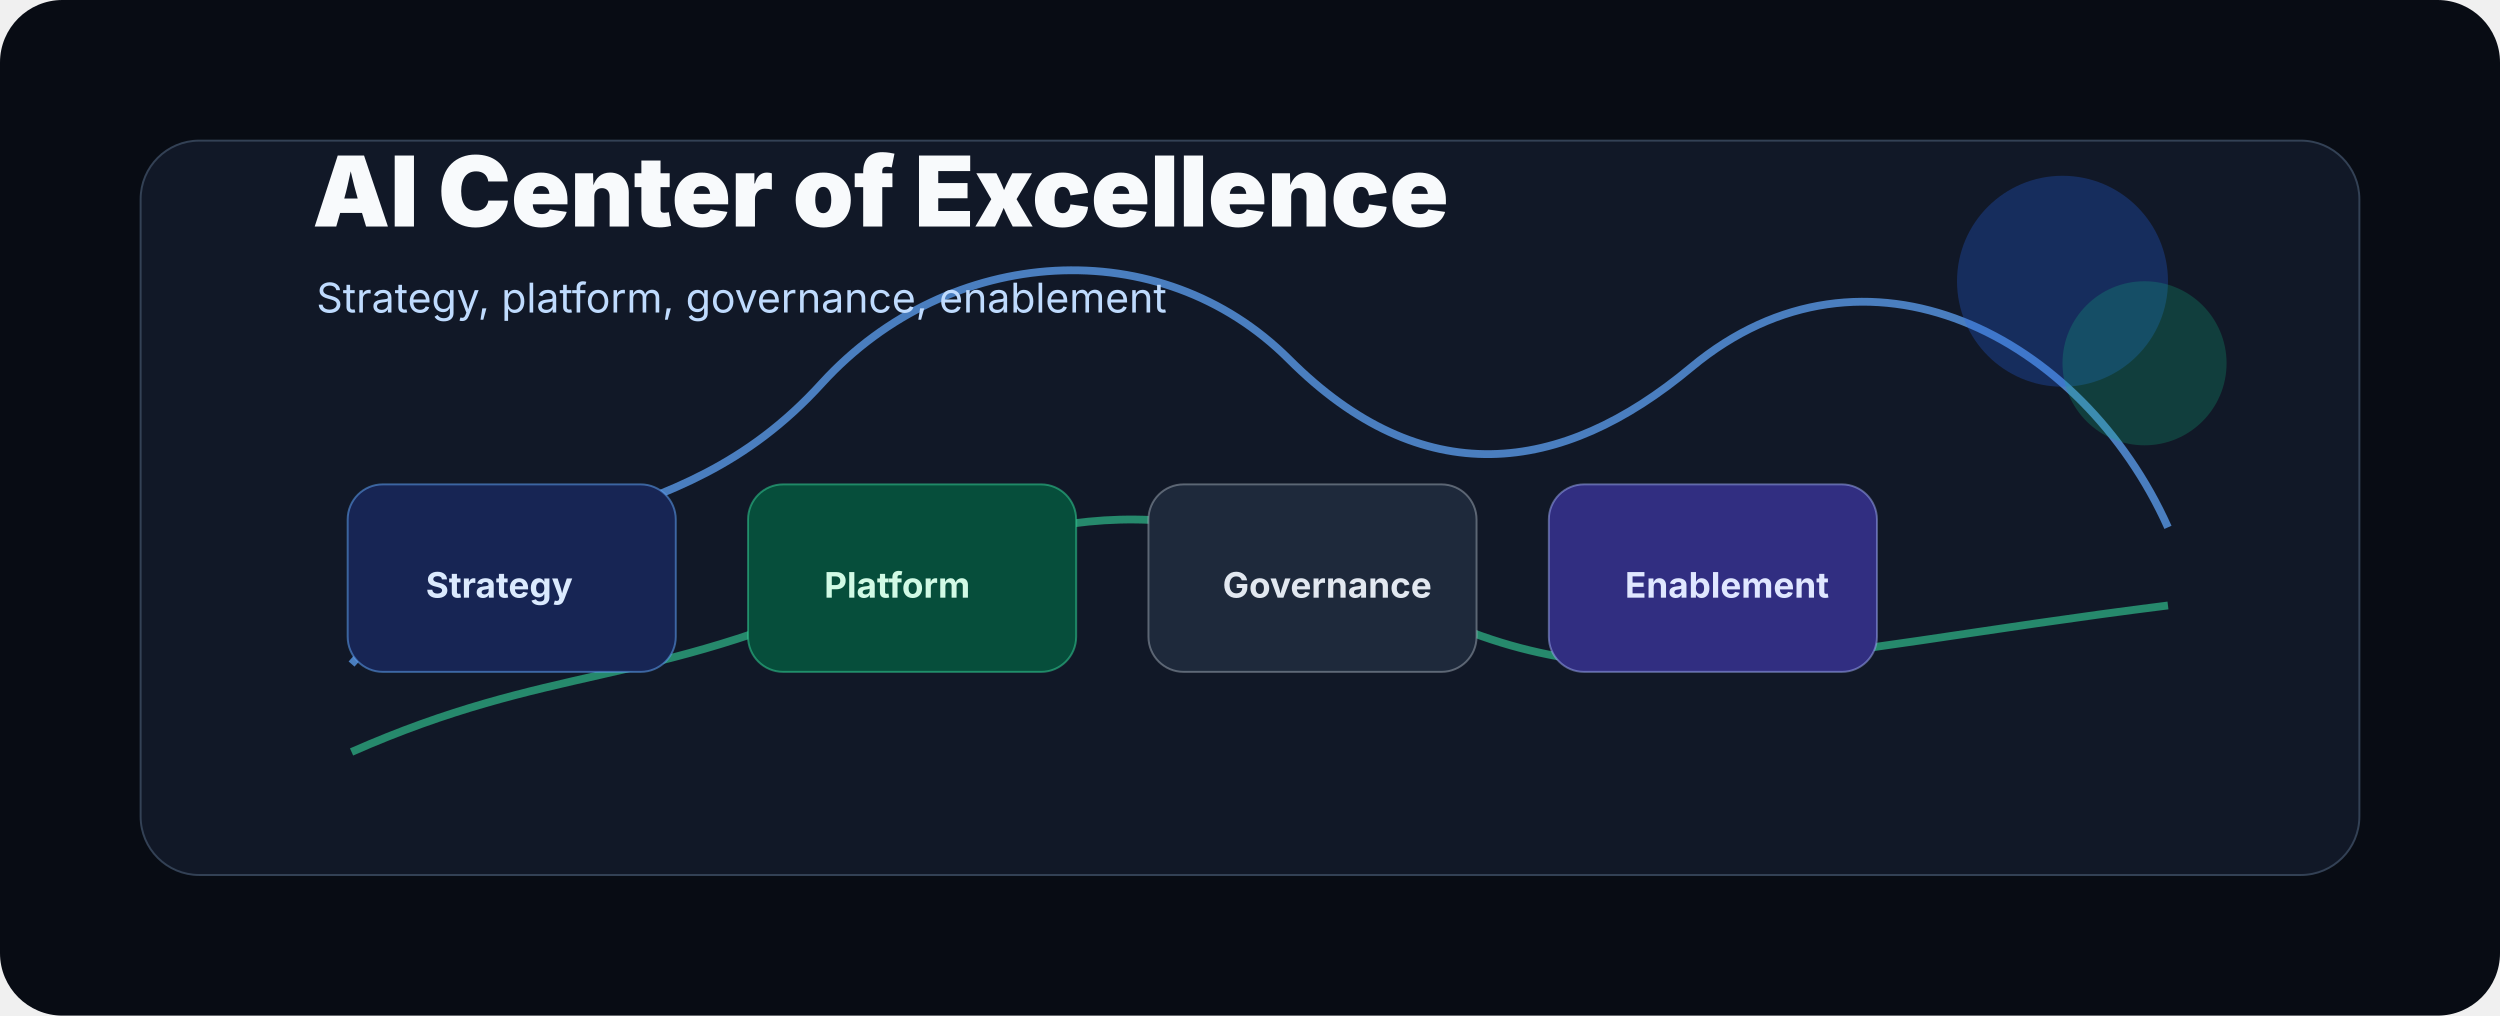
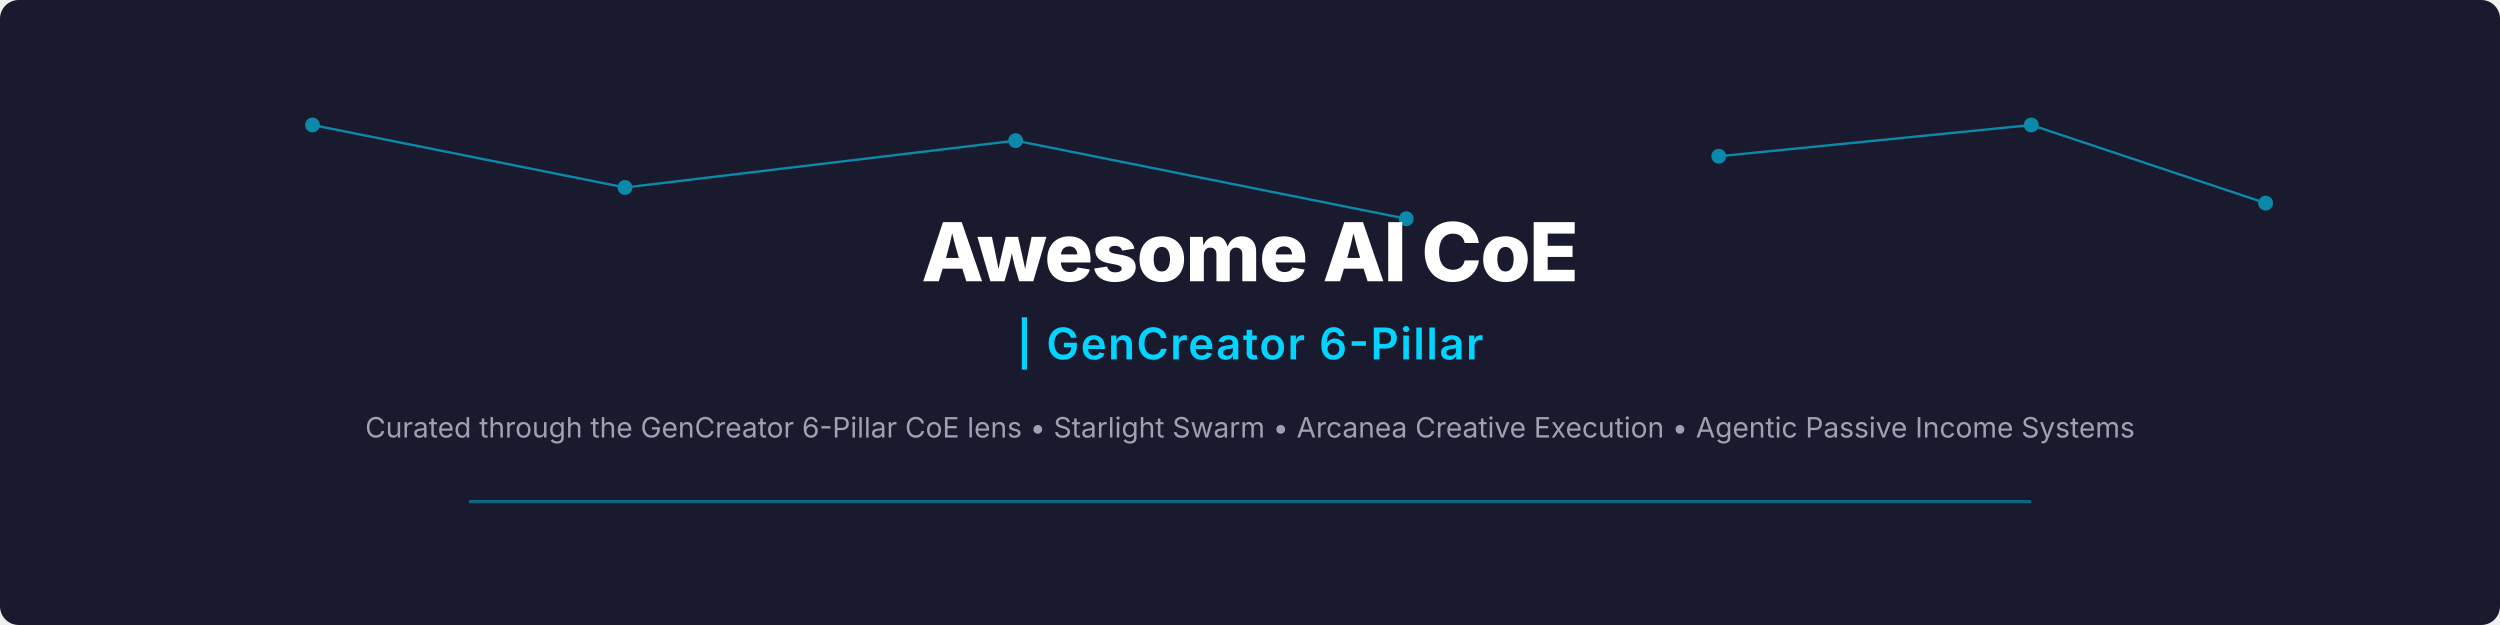
- <svg xmlns="http://www.w3.org/2000/svg" width="1280" height="520" viewBox="0 0 1280 520" fill="none">
-   <rect width="1280" height="520" rx="32" fill="#080C14" />
-   <rect x="72" y="72" width="1136" height="376" rx="30" fill="#111827" stroke="#334155" />
-   <path d="M180 340C258 250 343 282 421 196C486 125 594 118 660 184C728 252 799 244 866 188C955 114 1066 172 1110 270" stroke="#60A5FA" stroke-width="4" opacity="0.72" />
-   <path d="M180 385C282 340 332 352 442 302C548 254 616 252 719 308C826 366 918 334 1110 310" stroke="#34D399" stroke-width="4" opacity="0.6" />
-   <g transform="translate(160 116)">
-     <text x="0" y="0" fill="#F8FAFC" font-family="Inter, Segoe UI, Arial, sans-serif" font-size="50" font-weight="850">AI Center of Excellence</text>
-     <text x="2" y="44" fill="#BFDBFE" font-family="Inter, Segoe UI, Arial, sans-serif" font-size="21">Strategy, platform, governance, enablement</text>
+ <svg xmlns="http://www.w3.org/2000/svg" width="1600" height="400" viewBox="0 0 1600 400" fill="none" role="img" aria-labelledby="title desc">
+   <defs>
+     <linearGradient id="bgGrad" x1="0" y1="0" x2="0" y2="400">
+       <stop offset="0%" stop-color="#1a1a2e" />
+       <stop offset="100%" stop-color="#0f0f1a" />
+     </linearGradient>
+     <linearGradient id="accentGrad" x1="0" y1="100" x2="1600" y2="300">
+       <stop stop-color="#00d4ff" />
+       <stop offset="1" stop-color="#00a8cc" />
+     </linearGradient>
+   </defs>
+   <rect width="1600" height="400" fill="url(#bgGrad)" rx="12" />
+   <g stroke="#00d4ff" stroke-width="1.5" opacity="0.6">
+     <line x1="200" y1="80" x2="400" y2="120" />
+     <line x1="400" y1="120" x2="650" y2="90" />
+     <line x1="650" y1="90" x2="900" y2="140" />
+     <circle cx="200" cy="80" r="4" fill="#00d4ff" />
+     <circle cx="400" cy="120" r="4" fill="#00d4ff" />
+     <circle cx="650" cy="90" r="4" fill="#00d4ff" />
+     <circle cx="900" cy="140" r="4" fill="#00d4ff" />
+     <line x1="1100" y1="100" x2="1300" y2="80" />
+     <line x1="1300" y1="80" x2="1450" y2="130" />
+     <circle cx="1100" cy="100" r="4" fill="#00d4ff" />
+     <circle cx="1300" cy="80" r="4" fill="#00d4ff" />
+     <circle cx="1450" cy="130" r="4" fill="#00d4ff" />
  </g>
-   <g transform="translate(178 248)">
-     <rect x="0" y="0" width="168" height="96" rx="18" fill="#172554" stroke="#60A5FA" stroke-opacity="0.52" />
-     <rect x="205" y="0" width="168" height="96" rx="18" fill="#064E3B" stroke="#34D399" stroke-opacity="0.52" />
-     <rect x="410" y="0" width="168" height="96" rx="18" fill="#1E293B" stroke="#CBD5E1" stroke-opacity="0.38" />
-     <rect x="615" y="0" width="168" height="96" rx="18" fill="#312E81" stroke="#A5B4FC" stroke-opacity="0.48" />
-     <text x="40" y="58" fill="#DBEAFE" font-family="Inter, Segoe UI, Arial, sans-serif" font-size="18" font-weight="700">Strategy</text>
-     <text x="244" y="58" fill="#D1FAE5" font-family="Inter, Segoe UI, Arial, sans-serif" font-size="18" font-weight="700">Platform</text>
-     <text x="448" y="58" fill="#E2E8F0" font-family="Inter, Segoe UI, Arial, sans-serif" font-size="18" font-weight="700">Governance</text>
-     <text x="654" y="58" fill="#E0E7FF" font-family="Inter, Segoe UI, Arial, sans-serif" font-size="18" font-weight="700">Enablement</text>
-   </g>
-   <circle cx="1056" cy="144" r="54" fill="#2563EB" opacity="0.28" />
-   <circle cx="1098" cy="186" r="42" fill="#10B981" opacity="0.24" />
+   <text x="800" y="180" fill="#ffffff" font-family="Inter, Segoe UI, Arial, sans-serif" font-size="52" font-weight="800" text-anchor="middle" letter-spacing="-1">Awesome AI CoE</text>
+   <text x="800" y="230" fill="#00d4ff" font-family="Inter, Segoe UI, Arial, sans-serif" font-size="28" font-weight="600" text-anchor="middle" letter-spacing="1">| GenCreator 6-Pillar</text>
+   <text x="800" y="280" fill="#a0a0b0" font-family="Inter, Segoe UI, Arial, sans-serif" font-size="18" text-anchor="middle">Curated through the GenCreator 6-Pillar CoE lens • Starlight Swarm • Arcanea Creative Execution • Agentic Passive Income Systems</text>
+   <rect x="300" y="320" width="1000" height="2" fill="#00d4ff" opacity="0.4" />
</svg>
